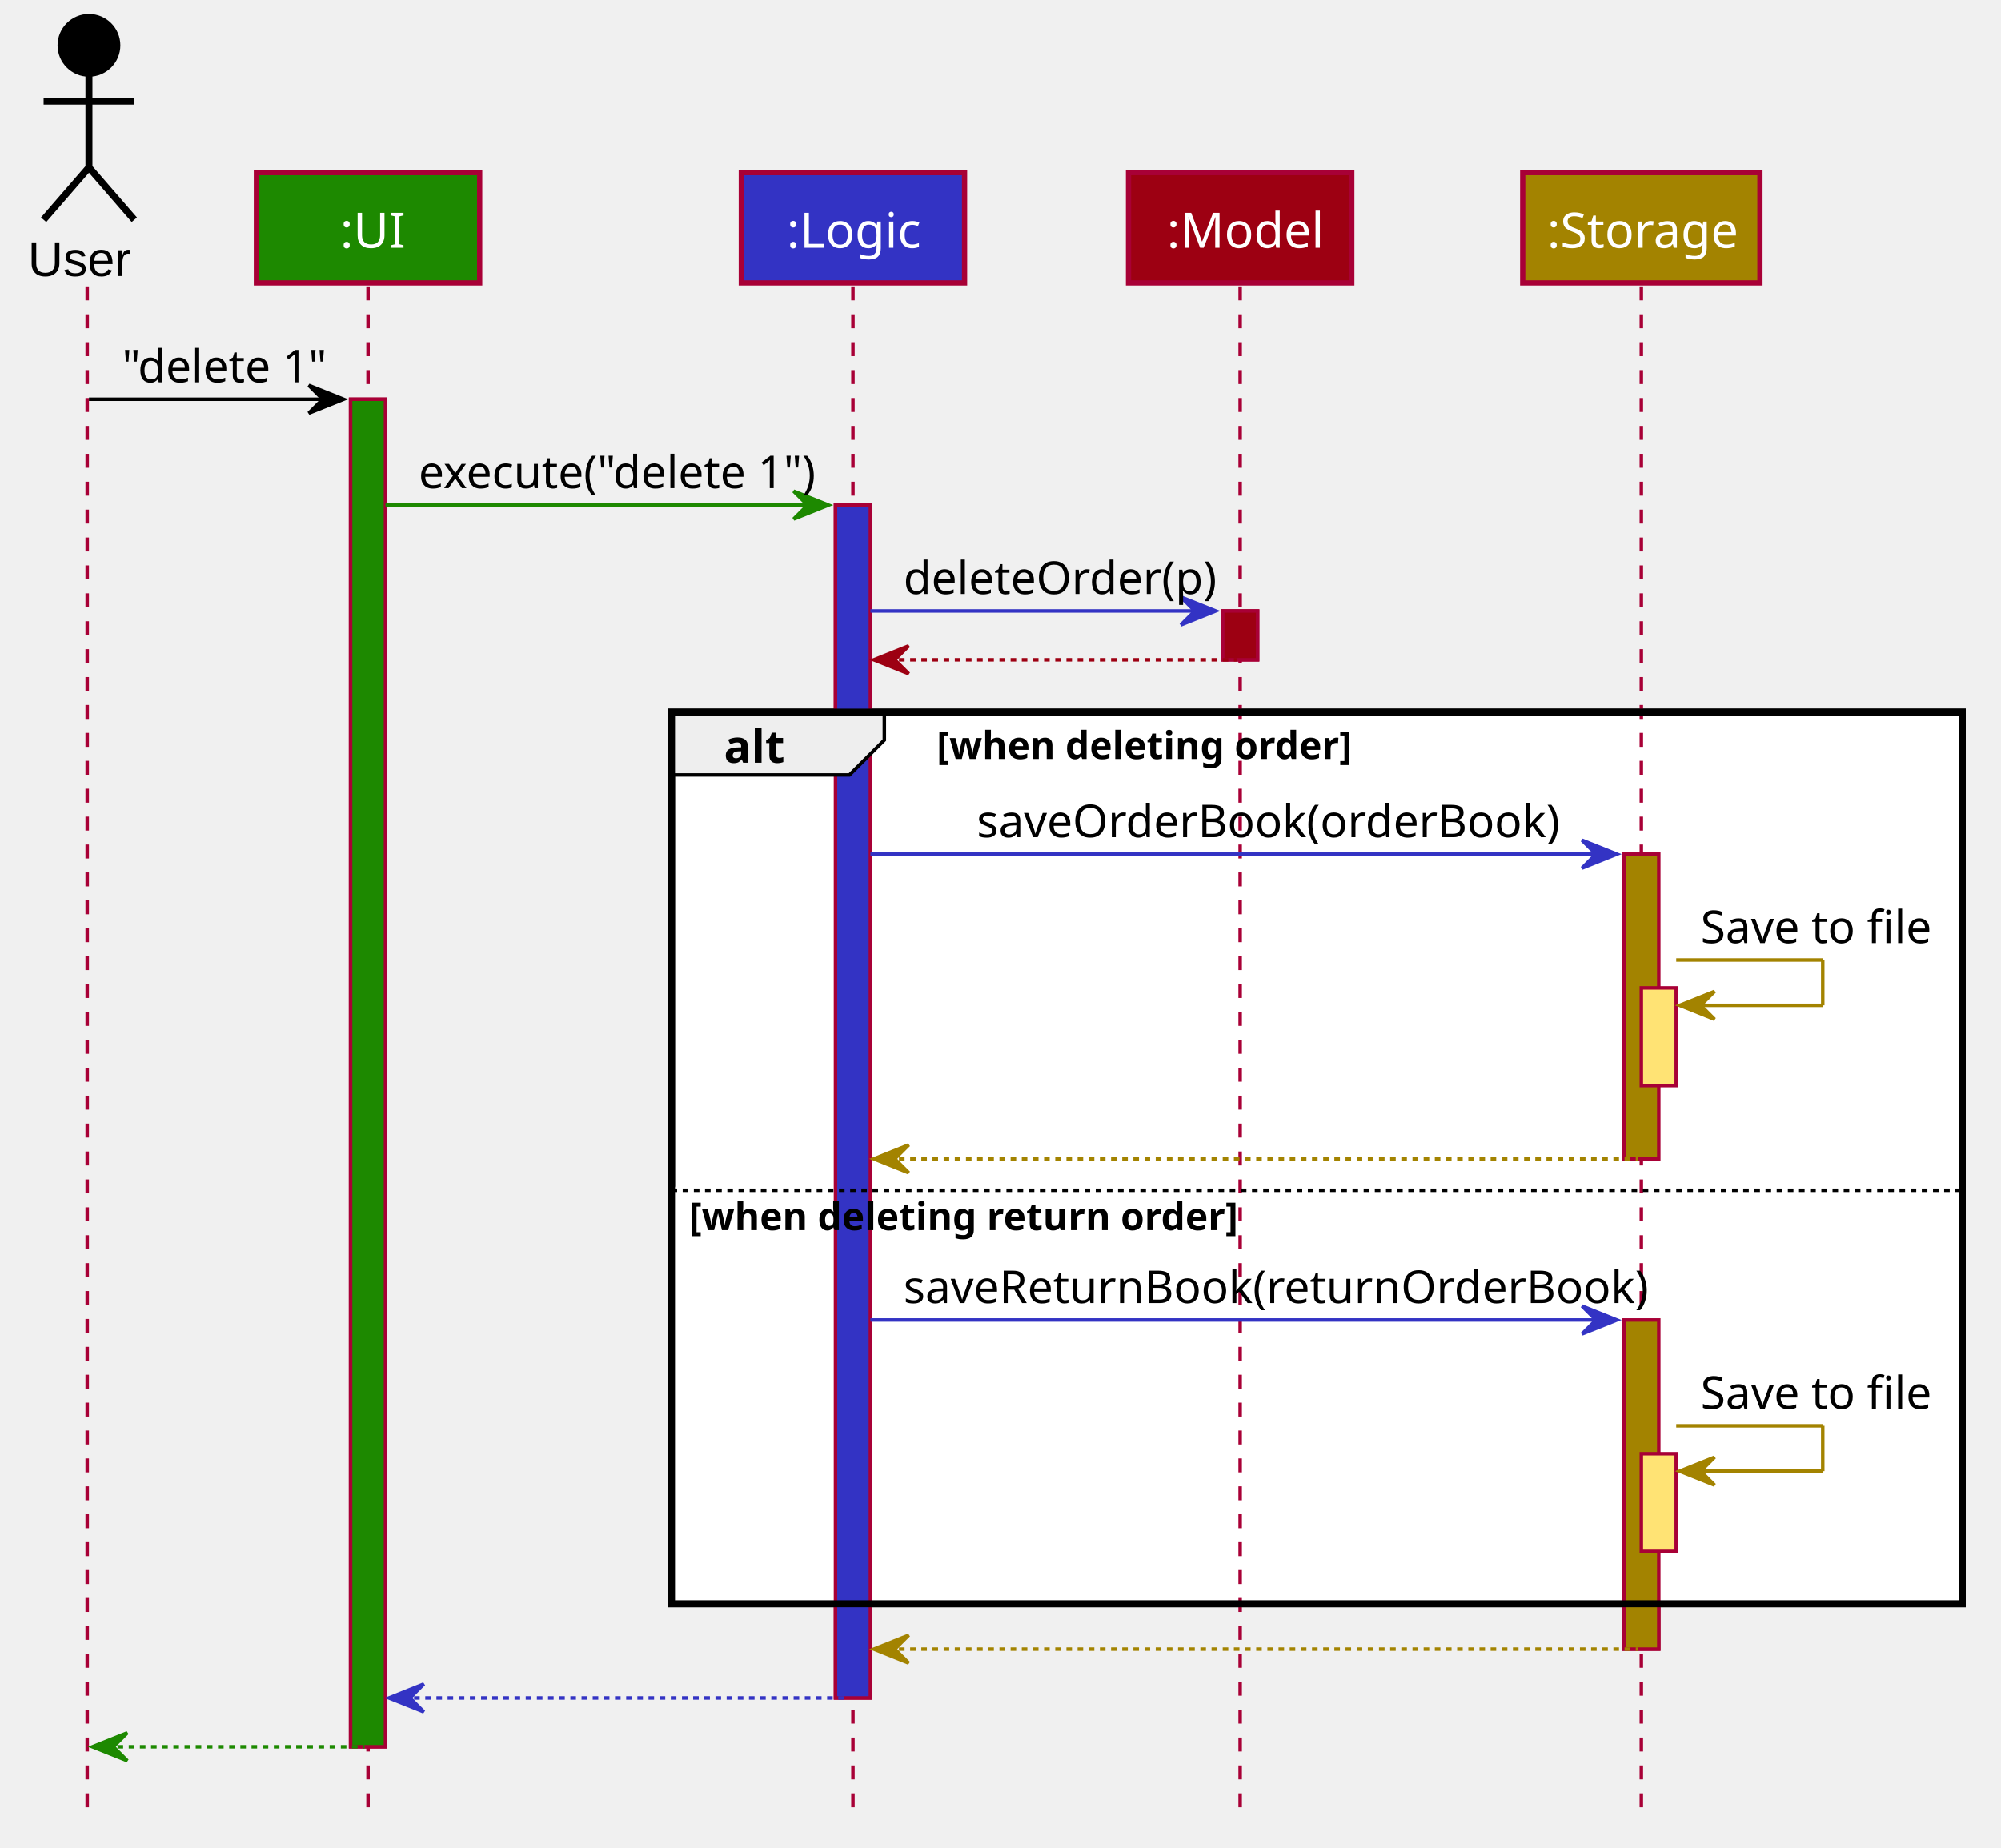
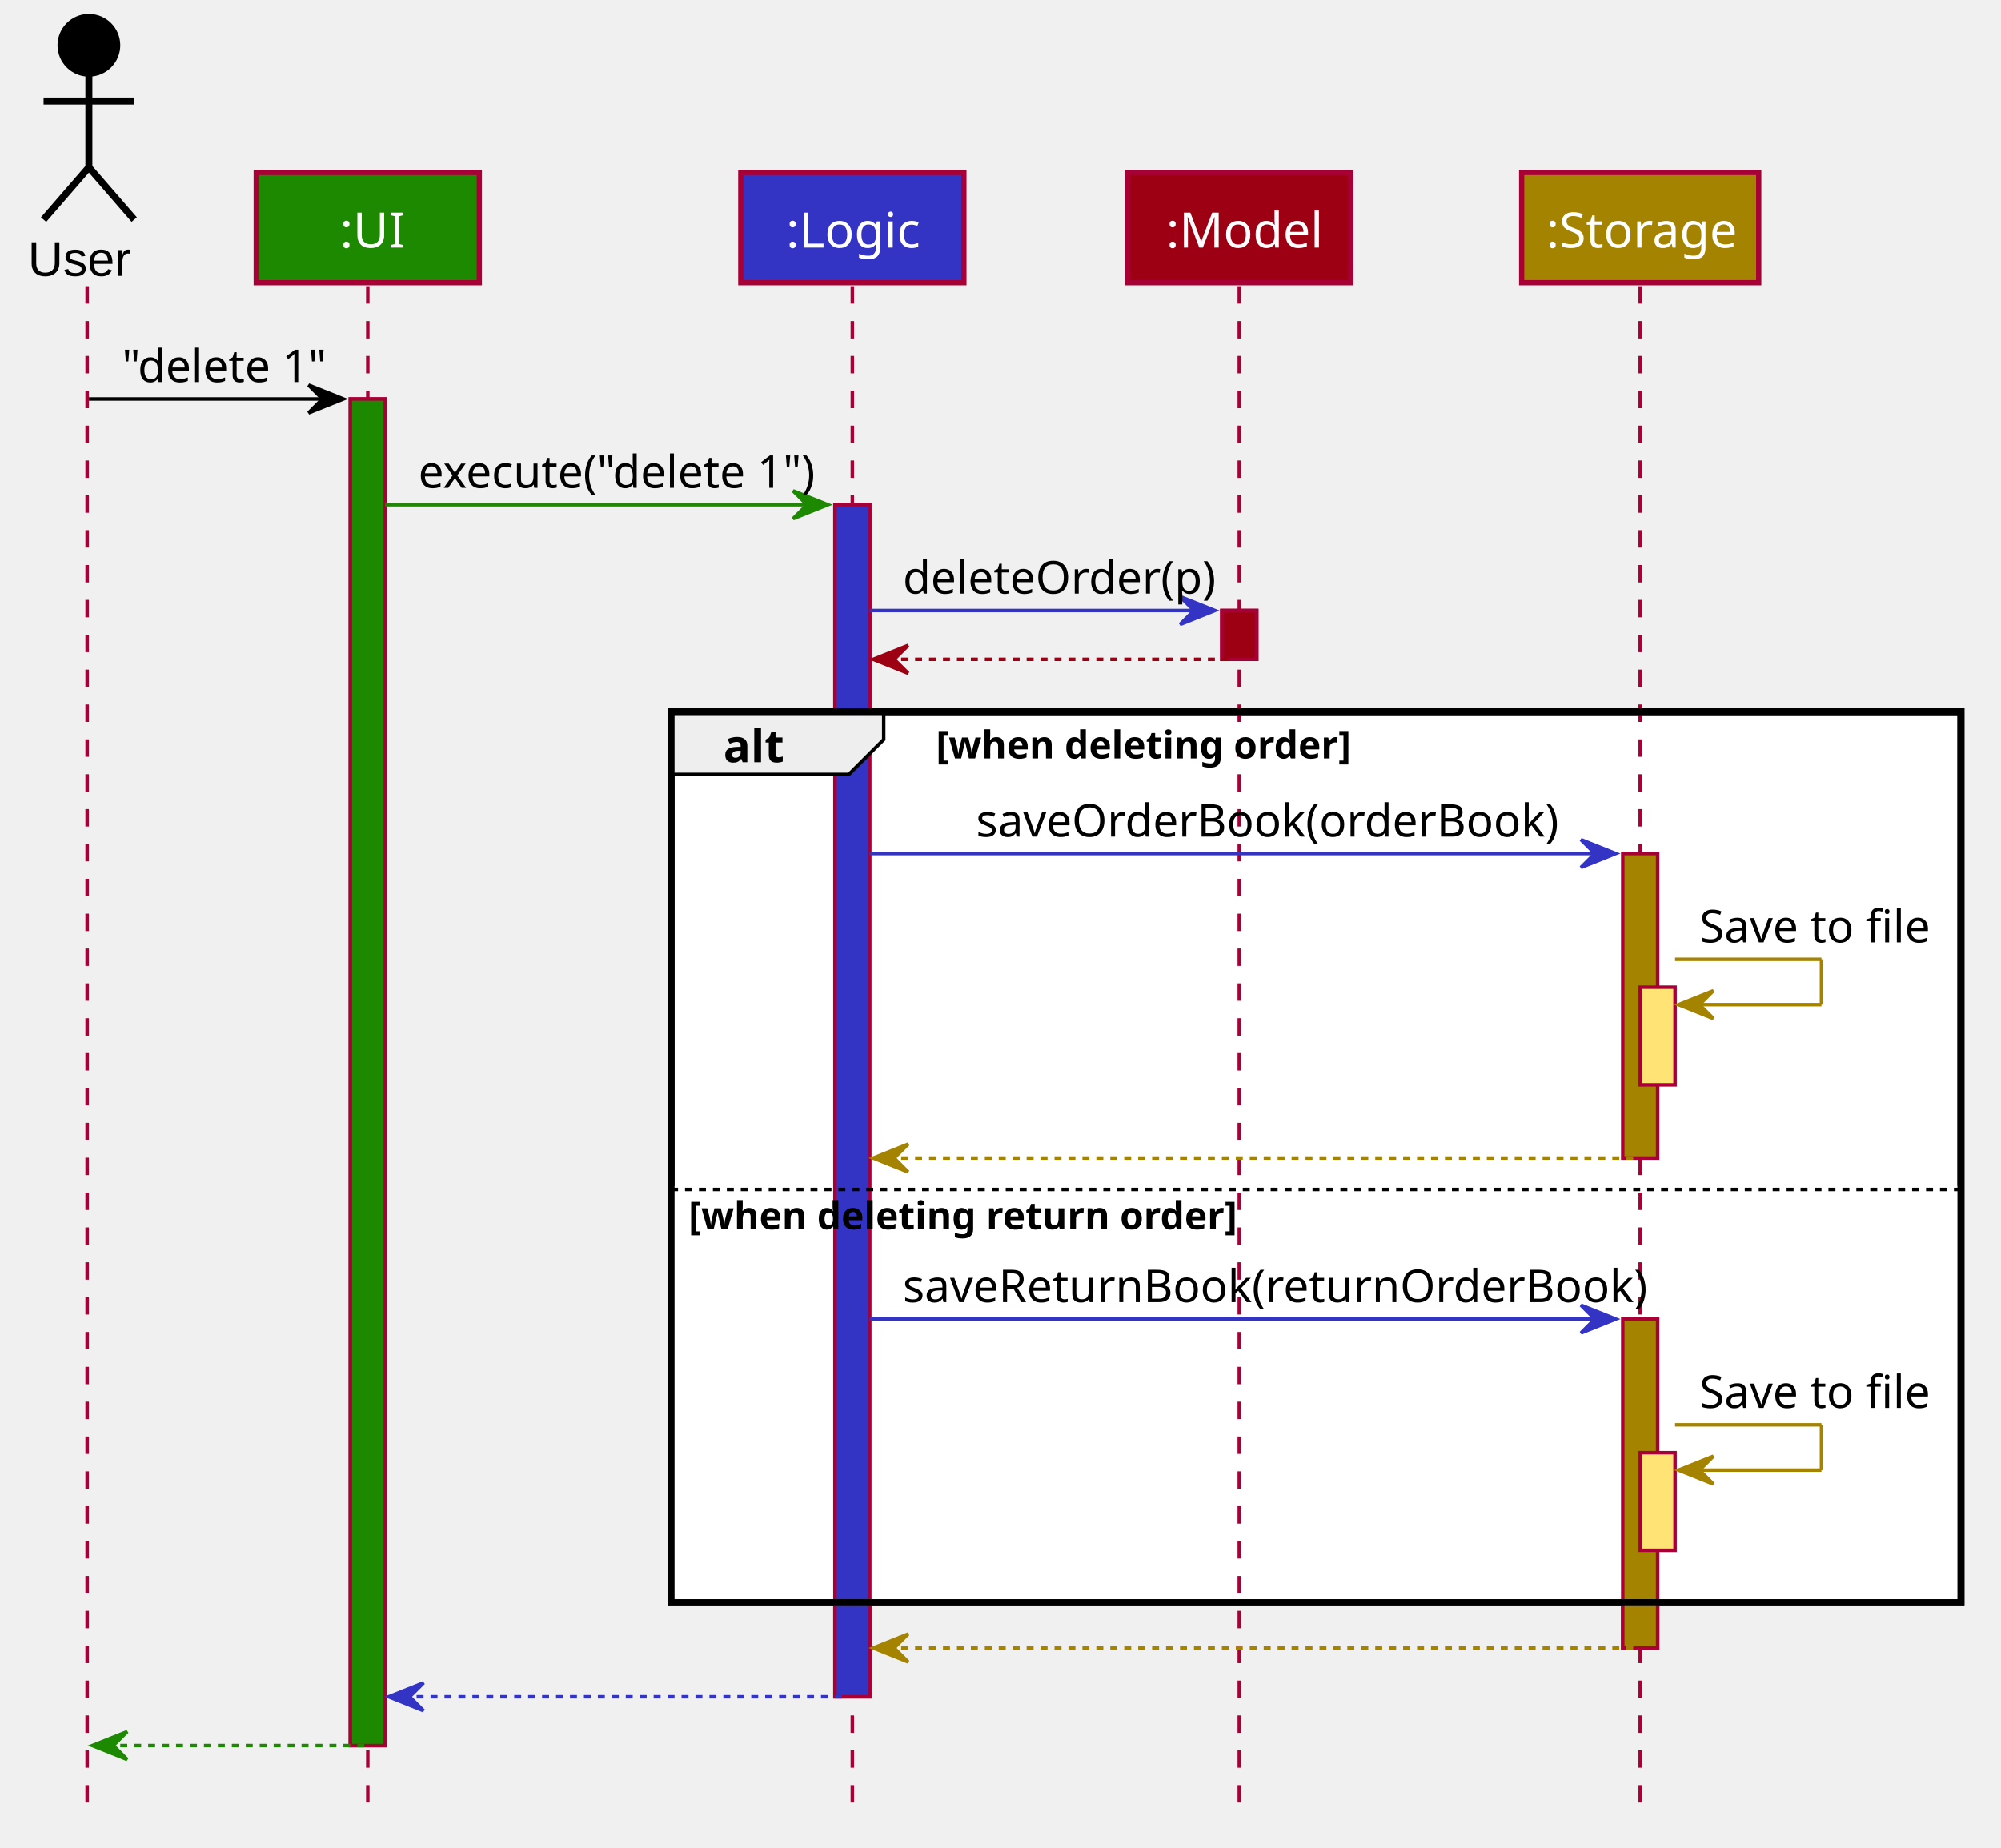
- <svg xmlns="http://www.w3.org/2000/svg" contentScriptType="application/ecmascript" contentStyleType="text/css" height="662.5px" preserveAspectRatio="none" style="width:717px;height:662px;" version="1.1" viewBox="0 0 717 662" width="717.5px" zoomAndPan="magnify">
+ <svg xmlns="http://www.w3.org/2000/svg" contentScriptType="application/ecmascript" contentStyleType="text/css" height="530px" preserveAspectRatio="none" style="width:574px;height:530px;" version="1.1" viewBox="0 0 574 530" width="574px" zoomAndPan="magnify">
  <defs />
  <g>
-     <rect fill="#1D8900" height="482.871" style="stroke: #A80036; stroke-width: 1.25;" width="12.5" x="125.625" y="143.063" />
-     <rect fill="#3333C4" height="427.432" style="stroke: #A80036; stroke-width: 1.25;" width="12.5" x="299.375" y="181.002" />
-     <rect fill="#9D0012" height="17.5" style="stroke: #A80036; stroke-width: 1.25;" width="12.5" x="438.125" y="218.942" />
-     <rect fill="#A38300" height="109.189" style="stroke: #A80036; stroke-width: 1.25;" width="12.5" x="581.875" y="306.071" />
-     <rect fill="#FFE374" height="35" style="stroke: #A80036; stroke-width: 1.25;" width="12.5" x="588.125" y="354.01" />
-     <rect fill="#A38300" height="117.939" style="stroke: #A80036; stroke-width: 1.25;" width="12.5" x="581.875" y="472.994" />
-     <rect fill="#FFE374" height="35" style="stroke: #A80036; stroke-width: 1.25;" width="12.5" x="588.125" y="520.934" />
-     <rect fill="#FFFFFF" height="319.492" style="stroke: #000000; stroke-width: 2.5;" width="462.5" x="240.625" y="255.192" />
-     <rect fill="#FFFFFF" height="149.424" style="stroke: none; stroke-width: 1.25;" width="462.5" x="240.625" y="425.26" />
-     <line style="stroke: #A80036; stroke-width: 1.25; stroke-dasharray: 5.0,5.0;" x1="31.25" x2="31.25" y1="102.623" y2="648.434" />
-     <line style="stroke: #A80036; stroke-width: 1.25; stroke-dasharray: 5.0,5.0;" x1="131.875" x2="131.875" y1="102.623" y2="648.434" />
-     <line style="stroke: #A80036; stroke-width: 1.25; stroke-dasharray: 5.0,5.0;" x1="305.625" x2="305.625" y1="102.623" y2="648.434" />
-     <line style="stroke: #A80036; stroke-width: 1.25; stroke-dasharray: 5.0,5.0;" x1="444.375" x2="444.375" y1="102.623" y2="648.434" />
-     <line style="stroke: #A80036; stroke-width: 1.25; stroke-dasharray: 5.0,5.0;" x1="588.125" x2="588.125" y1="102.623" y2="648.434" />
-     <text fill="#000000" font-family="Arial" font-size="17.5" lengthAdjust="spacingAndGlyphs" textLength="36.25" x="10" y="98.915">User</text>
-     <ellipse cx="31.875" cy="16.25" fill="#000000" rx="10" ry="10" style="stroke: #000000; stroke-width: 2.5;" />
-     <path d="M31.875,26.25 L31.875,60 M15.625,36.25 L48.125,36.25 M31.875,60 L15.625,78.75 M31.875,60 L48.125,78.75 " fill="none" style="stroke: #000000; stroke-width: 2.5;" />
-     <rect fill="#1D8900" height="39.512" style="stroke: #A80036; stroke-width: 1.875;" width="80" x="91.875" y="61.862" />
-     <text fill="#FFFFFF" font-family="sans-serif" font-size="17.5" lengthAdjust="spacingAndGlyphs" textLength="20" x="121.875" y="88.778">:UI</text>
-     <rect fill="#3333C4" height="39.512" style="stroke: #A80036; stroke-width: 1.875;" width="80" x="265.625" y="61.862" />
-     <text fill="#FFFFFF" font-family="sans-serif" font-size="17.5" lengthAdjust="spacingAndGlyphs" textLength="47.5" x="281.875" y="88.778">:Logic</text>
-     <rect fill="#9D0012" height="39.512" style="stroke: #A80036; stroke-width: 1.875;" width="80" x="404.375" y="61.862" />
-     <text fill="#FFFFFF" font-family="sans-serif" font-size="17.5" lengthAdjust="spacingAndGlyphs" textLength="52.5" x="418.125" y="88.778">:Model</text>
-     <rect fill="#A38300" height="39.512" style="stroke: #A80036; stroke-width: 1.875;" width="85" x="545.625" y="61.862" />
-     <text fill="#FFFFFF" font-family="sans-serif" font-size="17.5" lengthAdjust="spacingAndGlyphs" textLength="67.5" x="554.375" y="88.778">:Storage</text>
-     <rect fill="#1D8900" height="482.871" style="stroke: #A80036; stroke-width: 1.25;" width="12.5" x="125.625" y="143.063" />
-     <rect fill="#3333C4" height="427.432" style="stroke: #A80036; stroke-width: 1.25;" width="12.5" x="299.375" y="181.002" />
-     <rect fill="#9D0012" height="17.5" style="stroke: #A80036; stroke-width: 1.25;" width="12.5" x="438.125" y="218.942" />
-     <rect fill="#A38300" height="109.189" style="stroke: #A80036; stroke-width: 1.25;" width="12.5" x="581.875" y="306.071" />
-     <rect fill="#FFE374" height="35" style="stroke: #A80036; stroke-width: 1.25;" width="12.5" x="588.125" y="354.01" />
-     <rect fill="#A38300" height="117.939" style="stroke: #A80036; stroke-width: 1.25;" width="12.5" x="581.875" y="472.994" />
-     <rect fill="#FFE374" height="35" style="stroke: #A80036; stroke-width: 1.25;" width="12.5" x="588.125" y="520.934" />
-     <polygon fill="#000000" points="110.625,138.063,123.125,143.063,110.625,148.063,115.625,143.063" style="stroke: #000000; stroke-width: 1.25;" />
-     <line style="stroke: #000000; stroke-width: 1.25;" x1="31.875" x2="118.125" y1="143.063" y2="143.063" />
-     <text fill="#000000" font-family="sans-serif" font-size="16.25" lengthAdjust="spacingAndGlyphs" textLength="70" x="43.75" y="136.992">"delete 1"</text>
-     <polygon fill="#1D8900" points="284.375,176.002,296.875,181.002,284.375,186.002,289.375,181.002" style="stroke: #1D8900; stroke-width: 1.25;" />
-     <line style="stroke: #1D8900; stroke-width: 1.25;" x1="138.125" x2="291.875" y1="181.002" y2="181.002" />
-     <text fill="#000000" font-family="sans-serif" font-size="16.25" lengthAdjust="spacingAndGlyphs" textLength="137.5" x="150" y="174.932">execute("delete 1")</text>
-     <polygon fill="#3333C4" points="423.125,213.942,435.625,218.942,423.125,223.942,428.125,218.942" style="stroke: #3333C4; stroke-width: 1.25;" />
-     <line style="stroke: #3333C4; stroke-width: 1.25;" x1="311.875" x2="430.625" y1="218.942" y2="218.942" />
-     <text fill="#000000" font-family="sans-serif" font-size="16.25" lengthAdjust="spacingAndGlyphs" textLength="102.5" x="323.75" y="212.871">deleteOrder(p)</text>
-     <polygon fill="#9D0012" points="325.625,231.442,313.125,236.442,325.625,241.442,320.625,236.442" style="stroke: #9D0012; stroke-width: 1.25;" />
-     <line style="stroke: #9D0012; stroke-width: 1.25; stroke-dasharray: 2.0,2.0;" x1="318.125" x2="443.125" y1="236.442" y2="236.442" />
-     <path d="M240.625,255.192 L316.875,255.192 L316.875,265.192 L304.375,277.692 L240.625,277.692 L240.625,255.192 " fill="#EEEEEE" style="stroke: #000000; stroke-width: 1.25;" />
-     <rect fill="none" height="319.492" style="stroke: #000000; stroke-width: 2.5;" width="462.5" x="240.625" y="255.192" />
-     <text fill="#000000" font-family="sans-serif" font-size="16.25" font-weight="bold" lengthAdjust="spacingAndGlyphs" textLength="20" x="259.375" y="273.31">alt</text>
-     <text fill="#000000" font-family="sans-serif" font-size="13.75" font-weight="bold" lengthAdjust="spacingAndGlyphs" textLength="151.25" x="335.625" y="271.965">[when deleting order]</text>
-     <polygon fill="#3333C4" points="566.875,301.071,579.375,306.071,566.875,311.071,571.875,306.071" style="stroke: #3333C4; stroke-width: 1.25;" />
-     <line style="stroke: #3333C4; stroke-width: 1.25;" x1="311.875" x2="574.375" y1="306.071" y2="306.071" />
-     <text fill="#000000" font-family="sans-serif" font-size="16.25" lengthAdjust="spacingAndGlyphs" textLength="193.75" x="350" y="300">saveOrderBook(orderBook)</text>
-     <line style="stroke: #A38300; stroke-width: 1.25;" x1="600.625" x2="653.125" y1="344.01" y2="344.01" />
-     <line style="stroke: #A38300; stroke-width: 1.25;" x1="653.125" x2="653.125" y1="344.01" y2="360.26" />
-     <line style="stroke: #A38300; stroke-width: 1.25;" x1="601.875" x2="653.125" y1="360.26" y2="360.26" />
-     <polygon fill="#A38300" points="614.375,355.26,601.875,360.26,614.375,365.26,609.375,360.26" style="stroke: #A38300; stroke-width: 1.25;" />
-     <text fill="#000000" font-family="sans-serif" font-size="16.25" lengthAdjust="spacingAndGlyphs" textLength="78.75" x="609.375" y="337.94">Save to file</text>
-     <polygon fill="#A38300" points="325.625,410.26,313.125,415.26,325.625,420.26,320.625,415.26" style="stroke: #A38300; stroke-width: 1.25;" />
-     <line style="stroke: #A38300; stroke-width: 1.25; stroke-dasharray: 2.0,2.0;" x1="318.125" x2="586.875" y1="415.26" y2="415.26" />
-     <line style="stroke: #000000; stroke-width: 1.25; stroke-dasharray: 2.0,2.0;" x1="240.625" x2="703.125" y1="426.51" y2="426.51" />
-     <text fill="#000000" font-family="sans-serif" font-size="13.75" font-weight="bold" lengthAdjust="spacingAndGlyphs" textLength="198.75" x="246.875" y="440.784">[when deleting return order]</text>
-     <polygon fill="#3333C4" points="566.875,467.994,579.375,472.994,566.875,477.994,571.875,472.994" style="stroke: #3333C4; stroke-width: 1.25;" />
-     <line style="stroke: #3333C4; stroke-width: 1.25;" x1="311.875" x2="574.375" y1="472.994" y2="472.994" />
-     <text fill="#000000" font-family="sans-serif" font-size="16.25" lengthAdjust="spacingAndGlyphs" textLength="246.25" x="323.75" y="466.924">saveReturnBook(returnOrderBook)</text>
-     <line style="stroke: #A38300; stroke-width: 1.25;" x1="600.625" x2="653.125" y1="510.934" y2="510.934" />
-     <line style="stroke: #A38300; stroke-width: 1.25;" x1="653.125" x2="653.125" y1="510.934" y2="527.184" />
-     <line style="stroke: #A38300; stroke-width: 1.25;" x1="601.875" x2="653.125" y1="527.184" y2="527.184" />
-     <polygon fill="#A38300" points="614.375,522.184,601.875,527.184,614.375,532.184,609.375,527.184" style="stroke: #A38300; stroke-width: 1.25;" />
-     <text fill="#000000" font-family="sans-serif" font-size="16.25" lengthAdjust="spacingAndGlyphs" textLength="78.75" x="609.375" y="504.863">Save to file</text>
-     <polygon fill="#A38300" points="325.625,585.934,313.125,590.934,325.625,595.934,320.625,590.934" style="stroke: #A38300; stroke-width: 1.25;" />
-     <line style="stroke: #A38300; stroke-width: 1.25; stroke-dasharray: 2.0,2.0;" x1="318.125" x2="586.875" y1="590.934" y2="590.934" />
-     <polygon fill="#3333C4" points="151.875,603.434,139.375,608.434,151.875,613.434,146.875,608.434" style="stroke: #3333C4; stroke-width: 1.25;" />
-     <line style="stroke: #3333C4; stroke-width: 1.25; stroke-dasharray: 2.0,2.0;" x1="144.375" x2="304.375" y1="608.434" y2="608.434" />
-     <polygon fill="#1D8900" points="45.625,620.934,33.125,625.934,45.625,630.934,40.625,625.934" style="stroke: #1D8900; stroke-width: 1.25;" />
-     <line style="stroke: #1D8900; stroke-width: 1.25; stroke-dasharray: 2.0,2.0;" x1="38.125" x2="130.625" y1="625.934" y2="625.934" />
+     <rect fill="#1D8900" height="386.297" style="stroke: #A80036; stroke-width: 1.0;" width="10" x="100.5" y="114.45" />
+     <rect fill="#3333C4" height="341.945" style="stroke: #A80036; stroke-width: 1.0;" width="10" x="239.5" y="144.802" />
+     <rect fill="#9D0012" height="14" style="stroke: #A80036; stroke-width: 1.0;" width="10" x="350.5" y="175.153" />
+     <rect fill="#A38300" height="87.352" style="stroke: #A80036; stroke-width: 1.0;" width="10" x="465.5" y="244.856" />
+     <rect fill="#FFE374" height="28" style="stroke: #A80036; stroke-width: 1.0;" width="10" x="470.5" y="283.208" />
+     <rect fill="#A38300" height="94.352" style="stroke: #A80036; stroke-width: 1.0;" width="10" x="465.5" y="378.396" />
+     <rect fill="#FFE374" height="28" style="stroke: #A80036; stroke-width: 1.0;" width="10" x="470.5" y="416.747" />
+     <rect fill="#FFFFFF" height="255.594" style="stroke: #000000; stroke-width: 2.0;" width="370" x="192.5" y="204.153" />
+     <rect fill="#FFFFFF" height="119.539" style="stroke: none; stroke-width: 1.0;" width="370" x="192.5" y="340.208" />
+     <line style="stroke: #A80036; stroke-width: 1.0; stroke-dasharray: 5.0,5.0;" x1="25" x2="25" y1="82.099" y2="518.747" />
+     <line style="stroke: #A80036; stroke-width: 1.0; stroke-dasharray: 5.0,5.0;" x1="105.5" x2="105.5" y1="82.099" y2="518.747" />
+     <line style="stroke: #A80036; stroke-width: 1.0; stroke-dasharray: 5.0,5.0;" x1="244.5" x2="244.5" y1="82.099" y2="518.747" />
+     <line style="stroke: #A80036; stroke-width: 1.0; stroke-dasharray: 5.0,5.0;" x1="355.5" x2="355.5" y1="82.099" y2="518.747" />
+     <line style="stroke: #A80036; stroke-width: 1.0; stroke-dasharray: 5.0,5.0;" x1="470.5" x2="470.5" y1="82.099" y2="518.747" />
+     <text fill="#000000" font-family="Arial" font-size="14" lengthAdjust="spacingAndGlyphs" textLength="29" x="8" y="79.132">User</text>
+     <ellipse cx="25.5" cy="13" fill="#000000" rx="8" ry="8" style="stroke: #000000; stroke-width: 2.0;" />
+     <path d="M25.5,21 L25.5,48 M12.5,29 L38.5,29 M25.5,48 L12.5,63 M25.5,48 L38.5,63 " fill="none" style="stroke: #000000; stroke-width: 2.0;" />
+     <rect fill="#1D8900" height="31.609" style="stroke: #A80036; stroke-width: 1.5;" width="64" x="73.5" y="49.489" />
+     <text fill="#FFFFFF" font-family="sans-serif" font-size="14" lengthAdjust="spacingAndGlyphs" textLength="16" x="97.5" y="71.022">:UI</text>
+     <rect fill="#3333C4" height="31.609" style="stroke: #A80036; stroke-width: 1.5;" width="64" x="212.5" y="49.489" />
+     <text fill="#FFFFFF" font-family="sans-serif" font-size="14" lengthAdjust="spacingAndGlyphs" textLength="38" x="225.5" y="71.022">:Logic</text>
+     <rect fill="#9D0012" height="31.609" style="stroke: #A80036; stroke-width: 1.5;" width="64" x="323.5" y="49.489" />
+     <text fill="#FFFFFF" font-family="sans-serif" font-size="14" lengthAdjust="spacingAndGlyphs" textLength="42" x="334.5" y="71.022">:Model</text>
+     <rect fill="#A38300" height="31.609" style="stroke: #A80036; stroke-width: 1.5;" width="68" x="436.5" y="49.489" />
+     <text fill="#FFFFFF" font-family="sans-serif" font-size="14" lengthAdjust="spacingAndGlyphs" textLength="54" x="443.5" y="71.022">:Storage</text>
+     <rect fill="#1D8900" height="386.297" style="stroke: #A80036; stroke-width: 1.0;" width="10" x="100.5" y="114.45" />
+     <rect fill="#3333C4" height="341.945" style="stroke: #A80036; stroke-width: 1.0;" width="10" x="239.5" y="144.802" />
+     <rect fill="#9D0012" height="14" style="stroke: #A80036; stroke-width: 1.0;" width="10" x="350.5" y="175.153" />
+     <rect fill="#A38300" height="87.352" style="stroke: #A80036; stroke-width: 1.0;" width="10" x="465.5" y="244.856" />
+     <rect fill="#FFE374" height="28" style="stroke: #A80036; stroke-width: 1.0;" width="10" x="470.5" y="283.208" />
+     <rect fill="#A38300" height="94.352" style="stroke: #A80036; stroke-width: 1.0;" width="10" x="465.5" y="378.396" />
+     <rect fill="#FFE374" height="28" style="stroke: #A80036; stroke-width: 1.0;" width="10" x="470.5" y="416.747" />
+     <polygon fill="#000000" points="88.5,110.45,98.5,114.45,88.5,118.45,92.5,114.45" style="stroke: #000000; stroke-width: 1.0;" />
+     <line style="stroke: #000000; stroke-width: 1.0;" x1="25.5" x2="94.5" y1="114.45" y2="114.45" />
+     <text fill="#000000" font-family="sans-serif" font-size="13" lengthAdjust="spacingAndGlyphs" textLength="56" x="35" y="109.594">"delete 1"</text>
+     <polygon fill="#1D8900" points="227.5,140.802,237.5,144.802,227.5,148.802,231.5,144.802" style="stroke: #1D8900; stroke-width: 1.0;" />
+     <line style="stroke: #1D8900; stroke-width: 1.0;" x1="110.5" x2="233.5" y1="144.802" y2="144.802" />
+     <text fill="#000000" font-family="sans-serif" font-size="13" lengthAdjust="spacingAndGlyphs" textLength="110" x="120" y="139.945">execute("delete 1")</text>
+     <polygon fill="#3333C4" points="338.5,171.153,348.5,175.153,338.5,179.153,342.5,175.153" style="stroke: #3333C4; stroke-width: 1.0;" />
+     <line style="stroke: #3333C4; stroke-width: 1.0;" x1="249.5" x2="344.5" y1="175.153" y2="175.153" />
+     <text fill="#000000" font-family="sans-serif" font-size="13" lengthAdjust="spacingAndGlyphs" textLength="82" x="259" y="170.297">deleteOrder(p)</text>
+     <polygon fill="#9D0012" points="260.5,185.153,250.5,189.153,260.5,193.153,256.5,189.153" style="stroke: #9D0012; stroke-width: 1.0;" />
+     <line style="stroke: #9D0012; stroke-width: 1.0; stroke-dasharray: 2.0,2.0;" x1="254.5" x2="354.5" y1="189.153" y2="189.153" />
+     <path d="M192.5,204.153 L253.5,204.153 L253.5,212.153 L243.5,222.153 L192.5,222.153 L192.5,204.153 " fill="#EEEEEE" style="stroke: #000000; stroke-width: 1.0;" />
+     <rect fill="none" height="255.594" style="stroke: #000000; stroke-width: 2.0;" width="370" x="192.5" y="204.153" />
+     <text fill="#000000" font-family="sans-serif" font-size="13" font-weight="bold" lengthAdjust="spacingAndGlyphs" textLength="16" x="207.5" y="218.648">alt</text>
+     <text fill="#000000" font-family="sans-serif" font-size="11" font-weight="bold" lengthAdjust="spacingAndGlyphs" textLength="121" x="268.5" y="217.572">[when deleting order]</text>
+     <polygon fill="#3333C4" points="453.5,240.856,463.5,244.856,453.5,248.856,457.5,244.856" style="stroke: #3333C4; stroke-width: 1.0;" />
+     <line style="stroke: #3333C4; stroke-width: 1.0;" x1="249.5" x2="459.5" y1="244.856" y2="244.856" />
+     <text fill="#000000" font-family="sans-serif" font-size="13" lengthAdjust="spacingAndGlyphs" textLength="155" x="280" y="240">saveOrderBook(orderBook)</text>
+     <line style="stroke: #A38300; stroke-width: 1.0;" x1="480.5" x2="522.5" y1="275.208" y2="275.208" />
+     <line style="stroke: #A38300; stroke-width: 1.0;" x1="522.5" x2="522.5" y1="275.208" y2="288.208" />
+     <line style="stroke: #A38300; stroke-width: 1.0;" x1="481.5" x2="522.5" y1="288.208" y2="288.208" />
+     <polygon fill="#A38300" points="491.5,284.208,481.5,288.208,491.5,292.208,487.5,288.208" style="stroke: #A38300; stroke-width: 1.0;" />
+     <text fill="#000000" font-family="sans-serif" font-size="13" lengthAdjust="spacingAndGlyphs" textLength="63" x="487.5" y="270.352">Save to file</text>
+     <polygon fill="#A38300" points="260.5,328.208,250.5,332.208,260.5,336.208,256.5,332.208" style="stroke: #A38300; stroke-width: 1.0;" />
+     <line style="stroke: #A38300; stroke-width: 1.0; stroke-dasharray: 2.0,2.0;" x1="254.5" x2="469.5" y1="332.208" y2="332.208" />
+     <line style="stroke: #000000; stroke-width: 1.0; stroke-dasharray: 2.0,2.0;" x1="192.5" x2="562.5" y1="341.208" y2="341.208" />
+     <text fill="#000000" font-family="sans-serif" font-size="11" font-weight="bold" lengthAdjust="spacingAndGlyphs" textLength="159" x="197.5" y="352.627">[when deleting return order]</text>
+     <polygon fill="#3333C4" points="453.5,374.396,463.5,378.396,453.5,382.396,457.5,378.396" style="stroke: #3333C4; stroke-width: 1.0;" />
+     <line style="stroke: #3333C4; stroke-width: 1.0;" x1="249.5" x2="459.5" y1="378.396" y2="378.396" />
+     <text fill="#000000" font-family="sans-serif" font-size="13" lengthAdjust="spacingAndGlyphs" textLength="197" x="259" y="373.539">saveReturnBook(returnOrderBook)</text>
+     <line style="stroke: #A38300; stroke-width: 1.0;" x1="480.5" x2="522.5" y1="408.747" y2="408.747" />
+     <line style="stroke: #A38300; stroke-width: 1.0;" x1="522.5" x2="522.5" y1="408.747" y2="421.747" />
+     <line style="stroke: #A38300; stroke-width: 1.0;" x1="481.5" x2="522.5" y1="421.747" y2="421.747" />
+     <polygon fill="#A38300" points="491.5,417.747,481.5,421.747,491.5,425.747,487.5,421.747" style="stroke: #A38300; stroke-width: 1.0;" />
+     <text fill="#000000" font-family="sans-serif" font-size="13" lengthAdjust="spacingAndGlyphs" textLength="63" x="487.5" y="403.891">Save to file</text>
+     <polygon fill="#A38300" points="260.5,468.747,250.5,472.747,260.5,476.747,256.5,472.747" style="stroke: #A38300; stroke-width: 1.0;" />
+     <line style="stroke: #A38300; stroke-width: 1.0; stroke-dasharray: 2.0,2.0;" x1="254.5" x2="469.5" y1="472.747" y2="472.747" />
+     <polygon fill="#3333C4" points="121.5,482.747,111.5,486.747,121.5,490.747,117.5,486.747" style="stroke: #3333C4; stroke-width: 1.0;" />
+     <line style="stroke: #3333C4; stroke-width: 1.0; stroke-dasharray: 2.0,2.0;" x1="115.5" x2="243.5" y1="486.747" y2="486.747" />
+     <polygon fill="#1D8900" points="36.5,496.747,26.5,500.747,36.5,504.747,32.5,500.747" style="stroke: #1D8900; stroke-width: 1.0;" />
+     <line style="stroke: #1D8900; stroke-width: 1.0; stroke-dasharray: 2.0,2.0;" x1="30.5" x2="104.5" y1="500.747" y2="500.747" />
  </g>
</svg>
